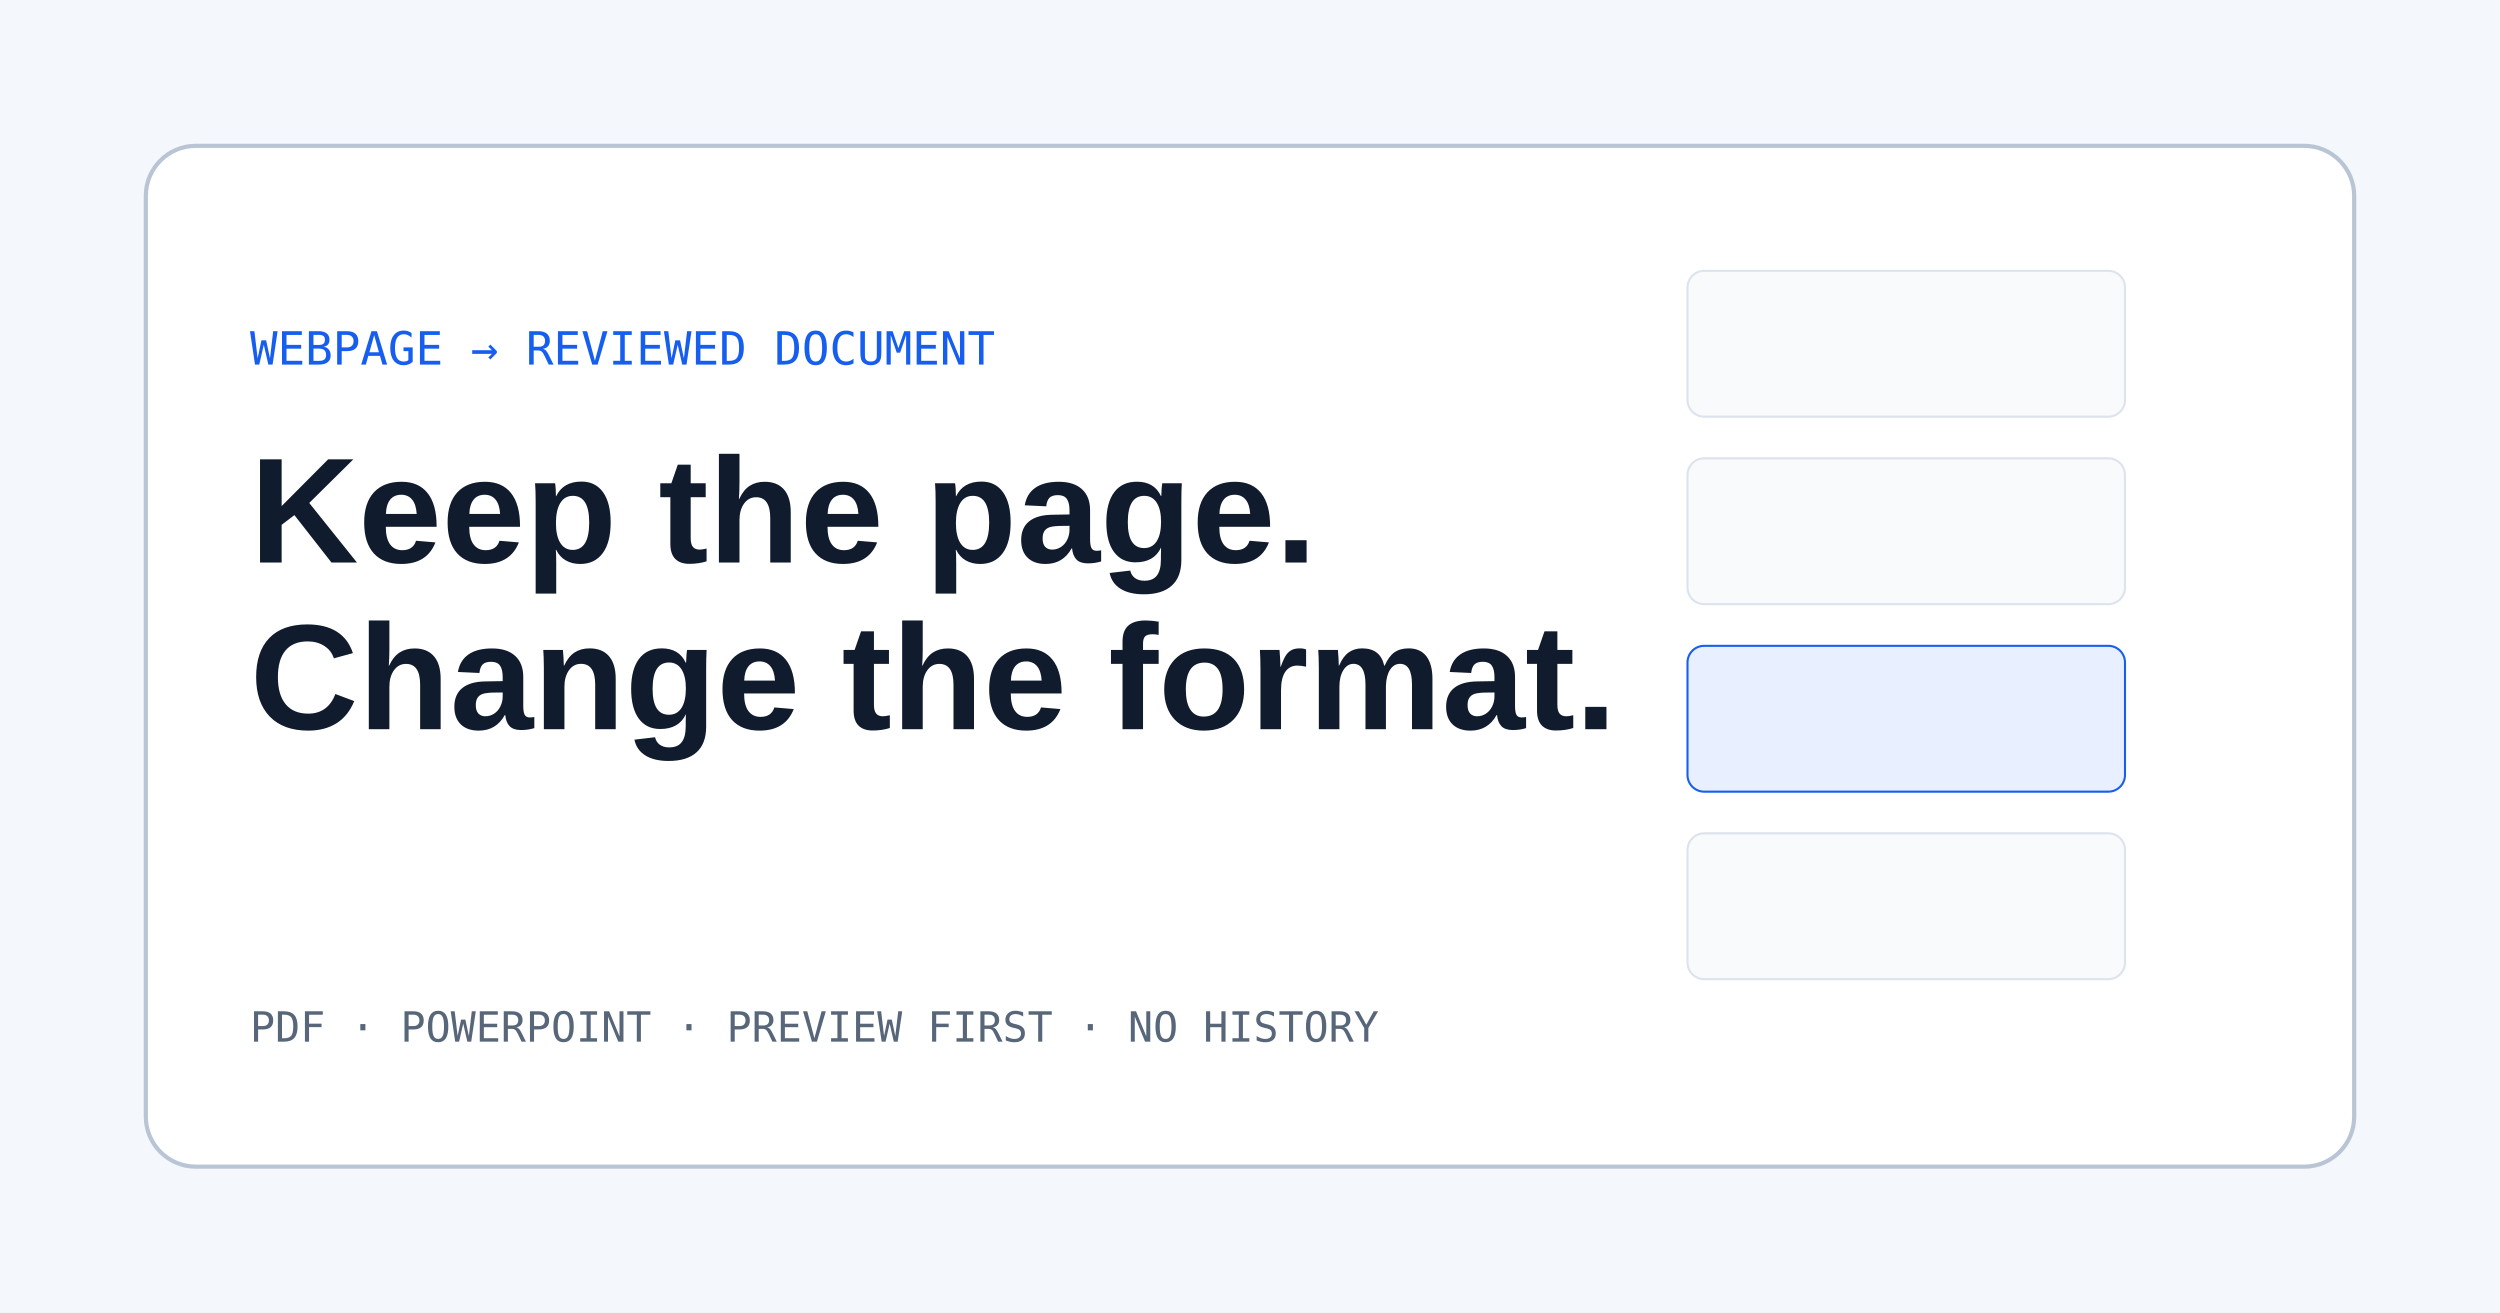
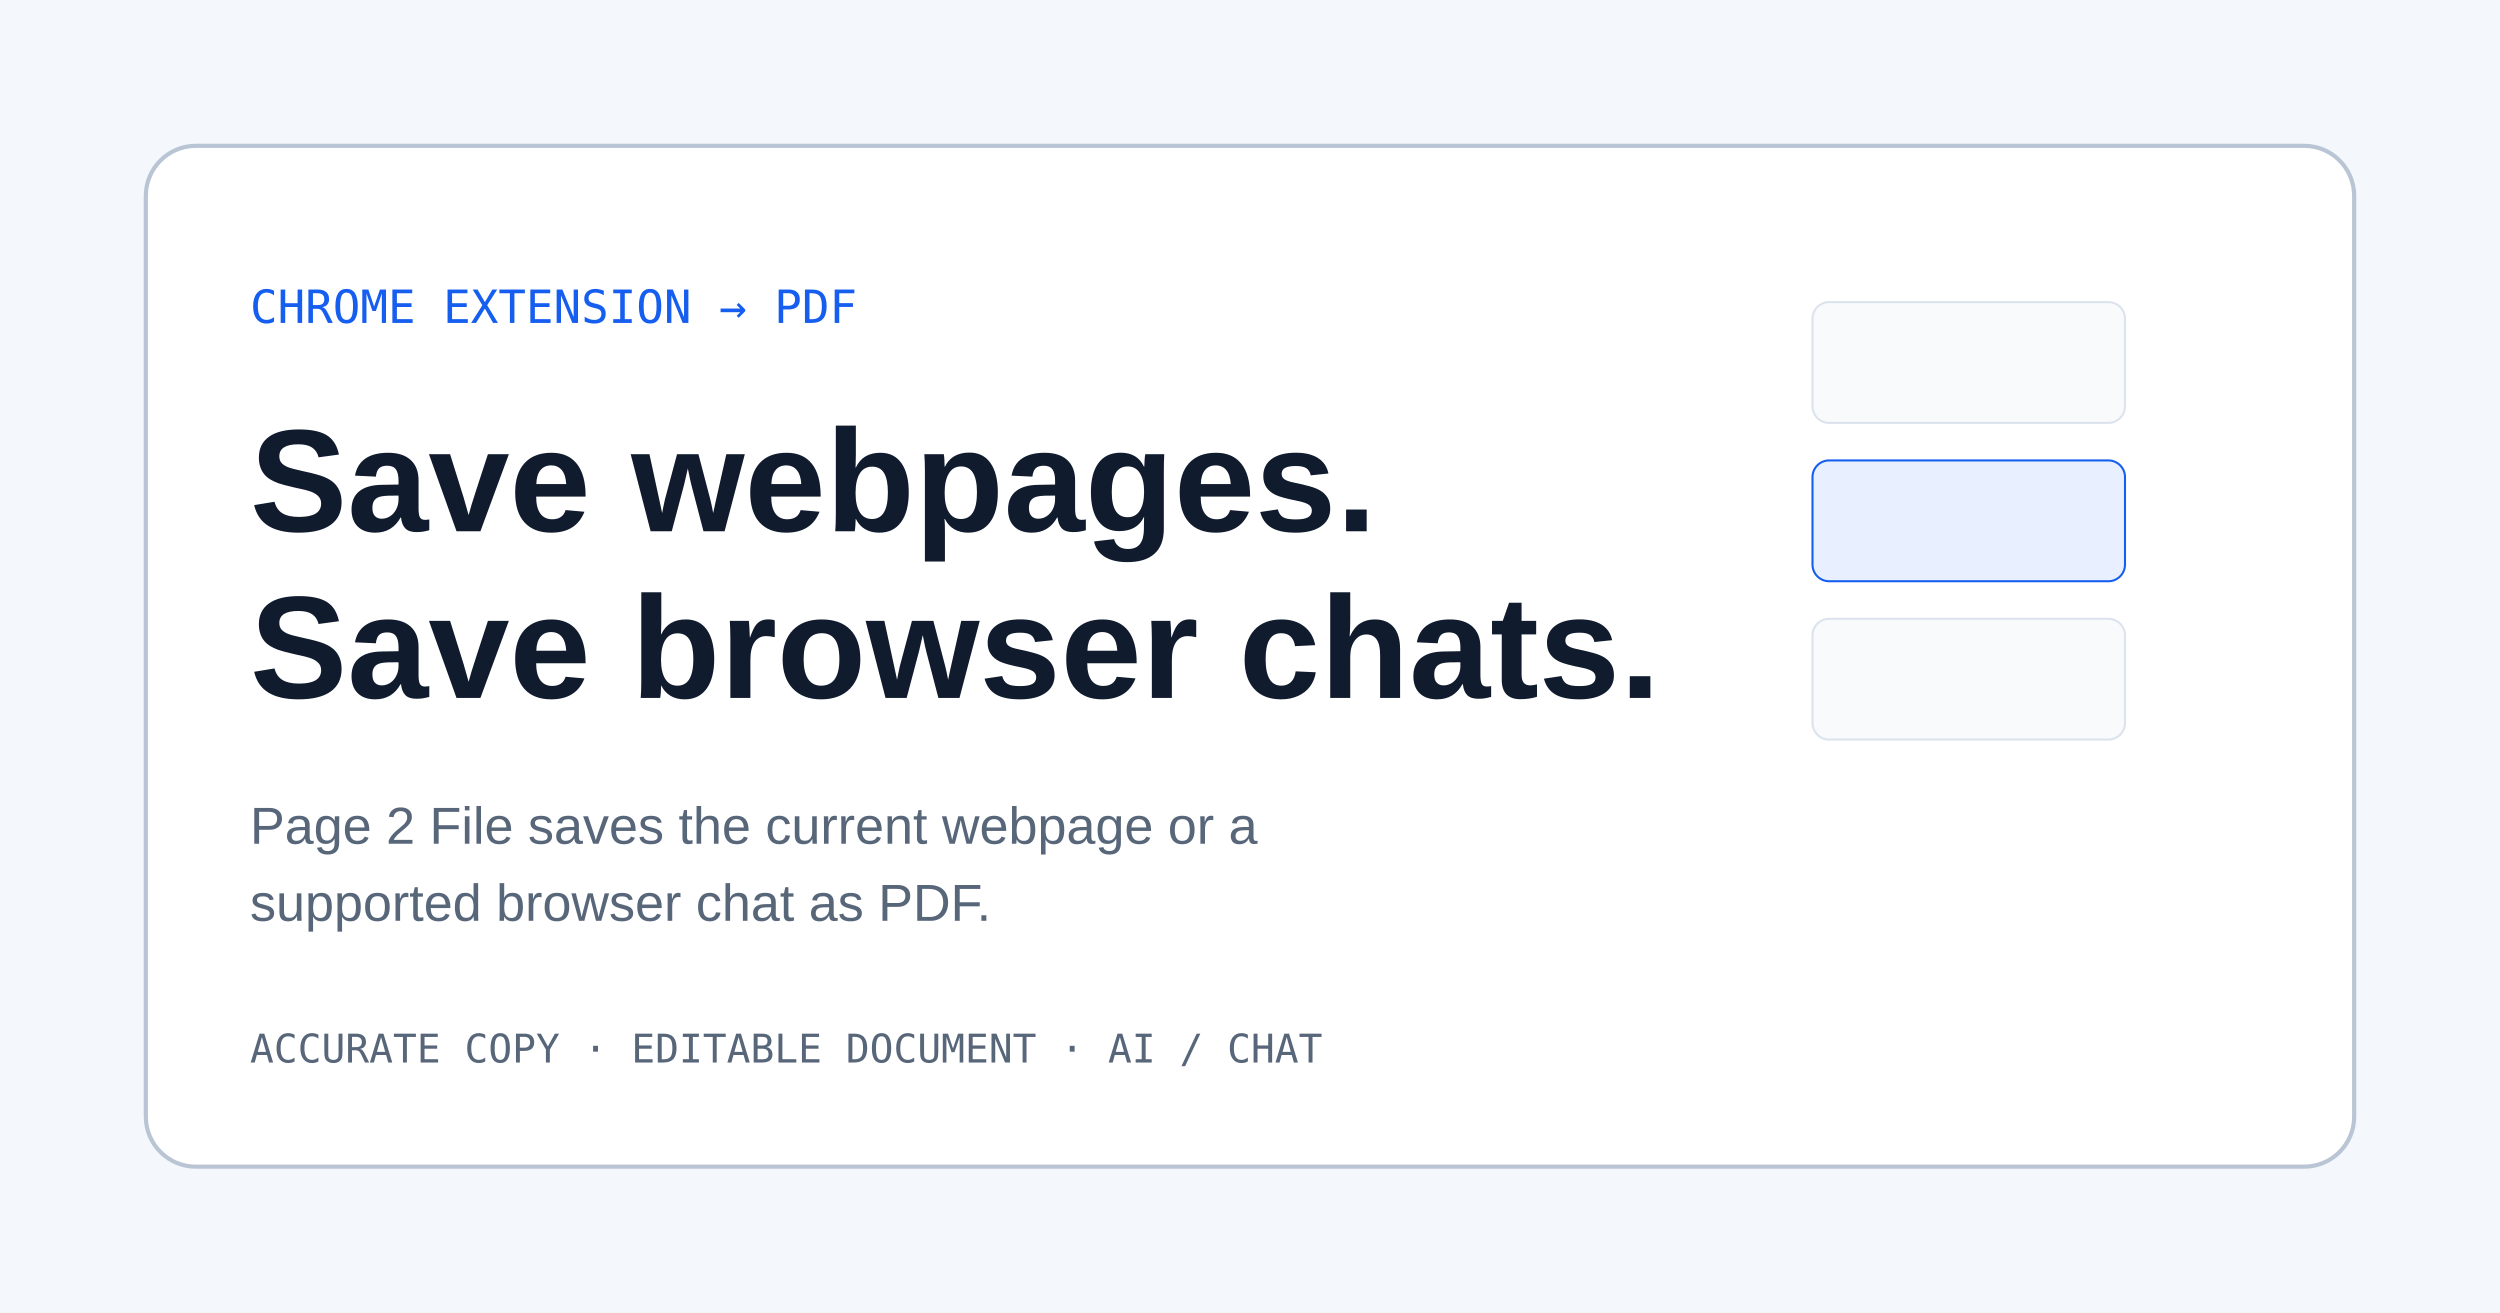
<svg xmlns="http://www.w3.org/2000/svg" width="1200" height="630" viewBox="0 0 1200 630" role="img" aria-labelledby="title desc">
  <rect width="1200" height="630" fill="#f4f7fb" />
  <rect x="70" y="70" width="1060" height="490" rx="24" fill="#fff" stroke="#b9c5d4" stroke-width="2" />
-   <text x="120" y="175" fill="#155eef" font-family="monospace" font-size="22">WEBPAGE → REVIEWED DOCUMENT</text>
-   <text x="120" y="270" fill="#101b2d" font-family="Arial, sans-serif" font-weight="700" font-size="72">Keep the page.</text>
-   <text x="120" y="350" fill="#101b2d" font-family="Arial, sans-serif" font-weight="700" font-size="72">Change the format.</text>
-   <g transform="translate(810 130)">
-     <rect width="210" height="70" rx="8" fill="#f8fafc" stroke="#dce3ec" />
-     <rect y="90" width="210" height="70" rx="8" fill="#f8fafc" stroke="#dce3ec" />
-     <rect y="180" width="210" height="70" rx="8" fill="#e8f0ff" stroke="#155eef" />
-     <rect y="270" width="210" height="70" rx="8" fill="#f8fafc" stroke="#dce3ec" />
+   <text x="120" y="155" fill="#155eef" font-family="monospace" font-size="22">CHROME EXTENSION → PDF</text>
+   <text x="120" y="255" fill="#101b2d" font-family="Arial, sans-serif" font-weight="700" font-size="70">Save webpages.</text>
+   <text x="120" y="335" fill="#101b2d" font-family="Arial, sans-serif" font-weight="700" font-size="70">Save browser chats.</text>
+   <text x="120" y="405" fill="#58667a" font-family="Arial, sans-serif" font-size="25">Page 2 File saves the current webpage or a</text>
+   <text x="120" y="442" fill="#58667a" font-family="Arial, sans-serif" font-size="25">supported browser chat as PDF.</text>
+   <g transform="translate(870 145)">
+     <rect width="150" height="58" rx="8" fill="#f8fafc" stroke="#dce3ec" />
+     <rect y="76" width="150" height="58" rx="8" fill="#e8f0ff" stroke="#155eef" />
+     <rect y="152" width="150" height="58" rx="8" fill="#f8fafc" stroke="#dce3ec" />
  </g>
-   <text x="120" y="500" fill="#58667a" font-family="monospace" font-size="20">PDF · POWERPOINT · PREVIEW FIRST · NO HISTORY</text>
+   <text x="120" y="510" fill="#58667a" font-family="monospace" font-size="19">ACCURATE COPY · EDITABLE DOCUMENT · AI / CHAT</text>
</svg>
